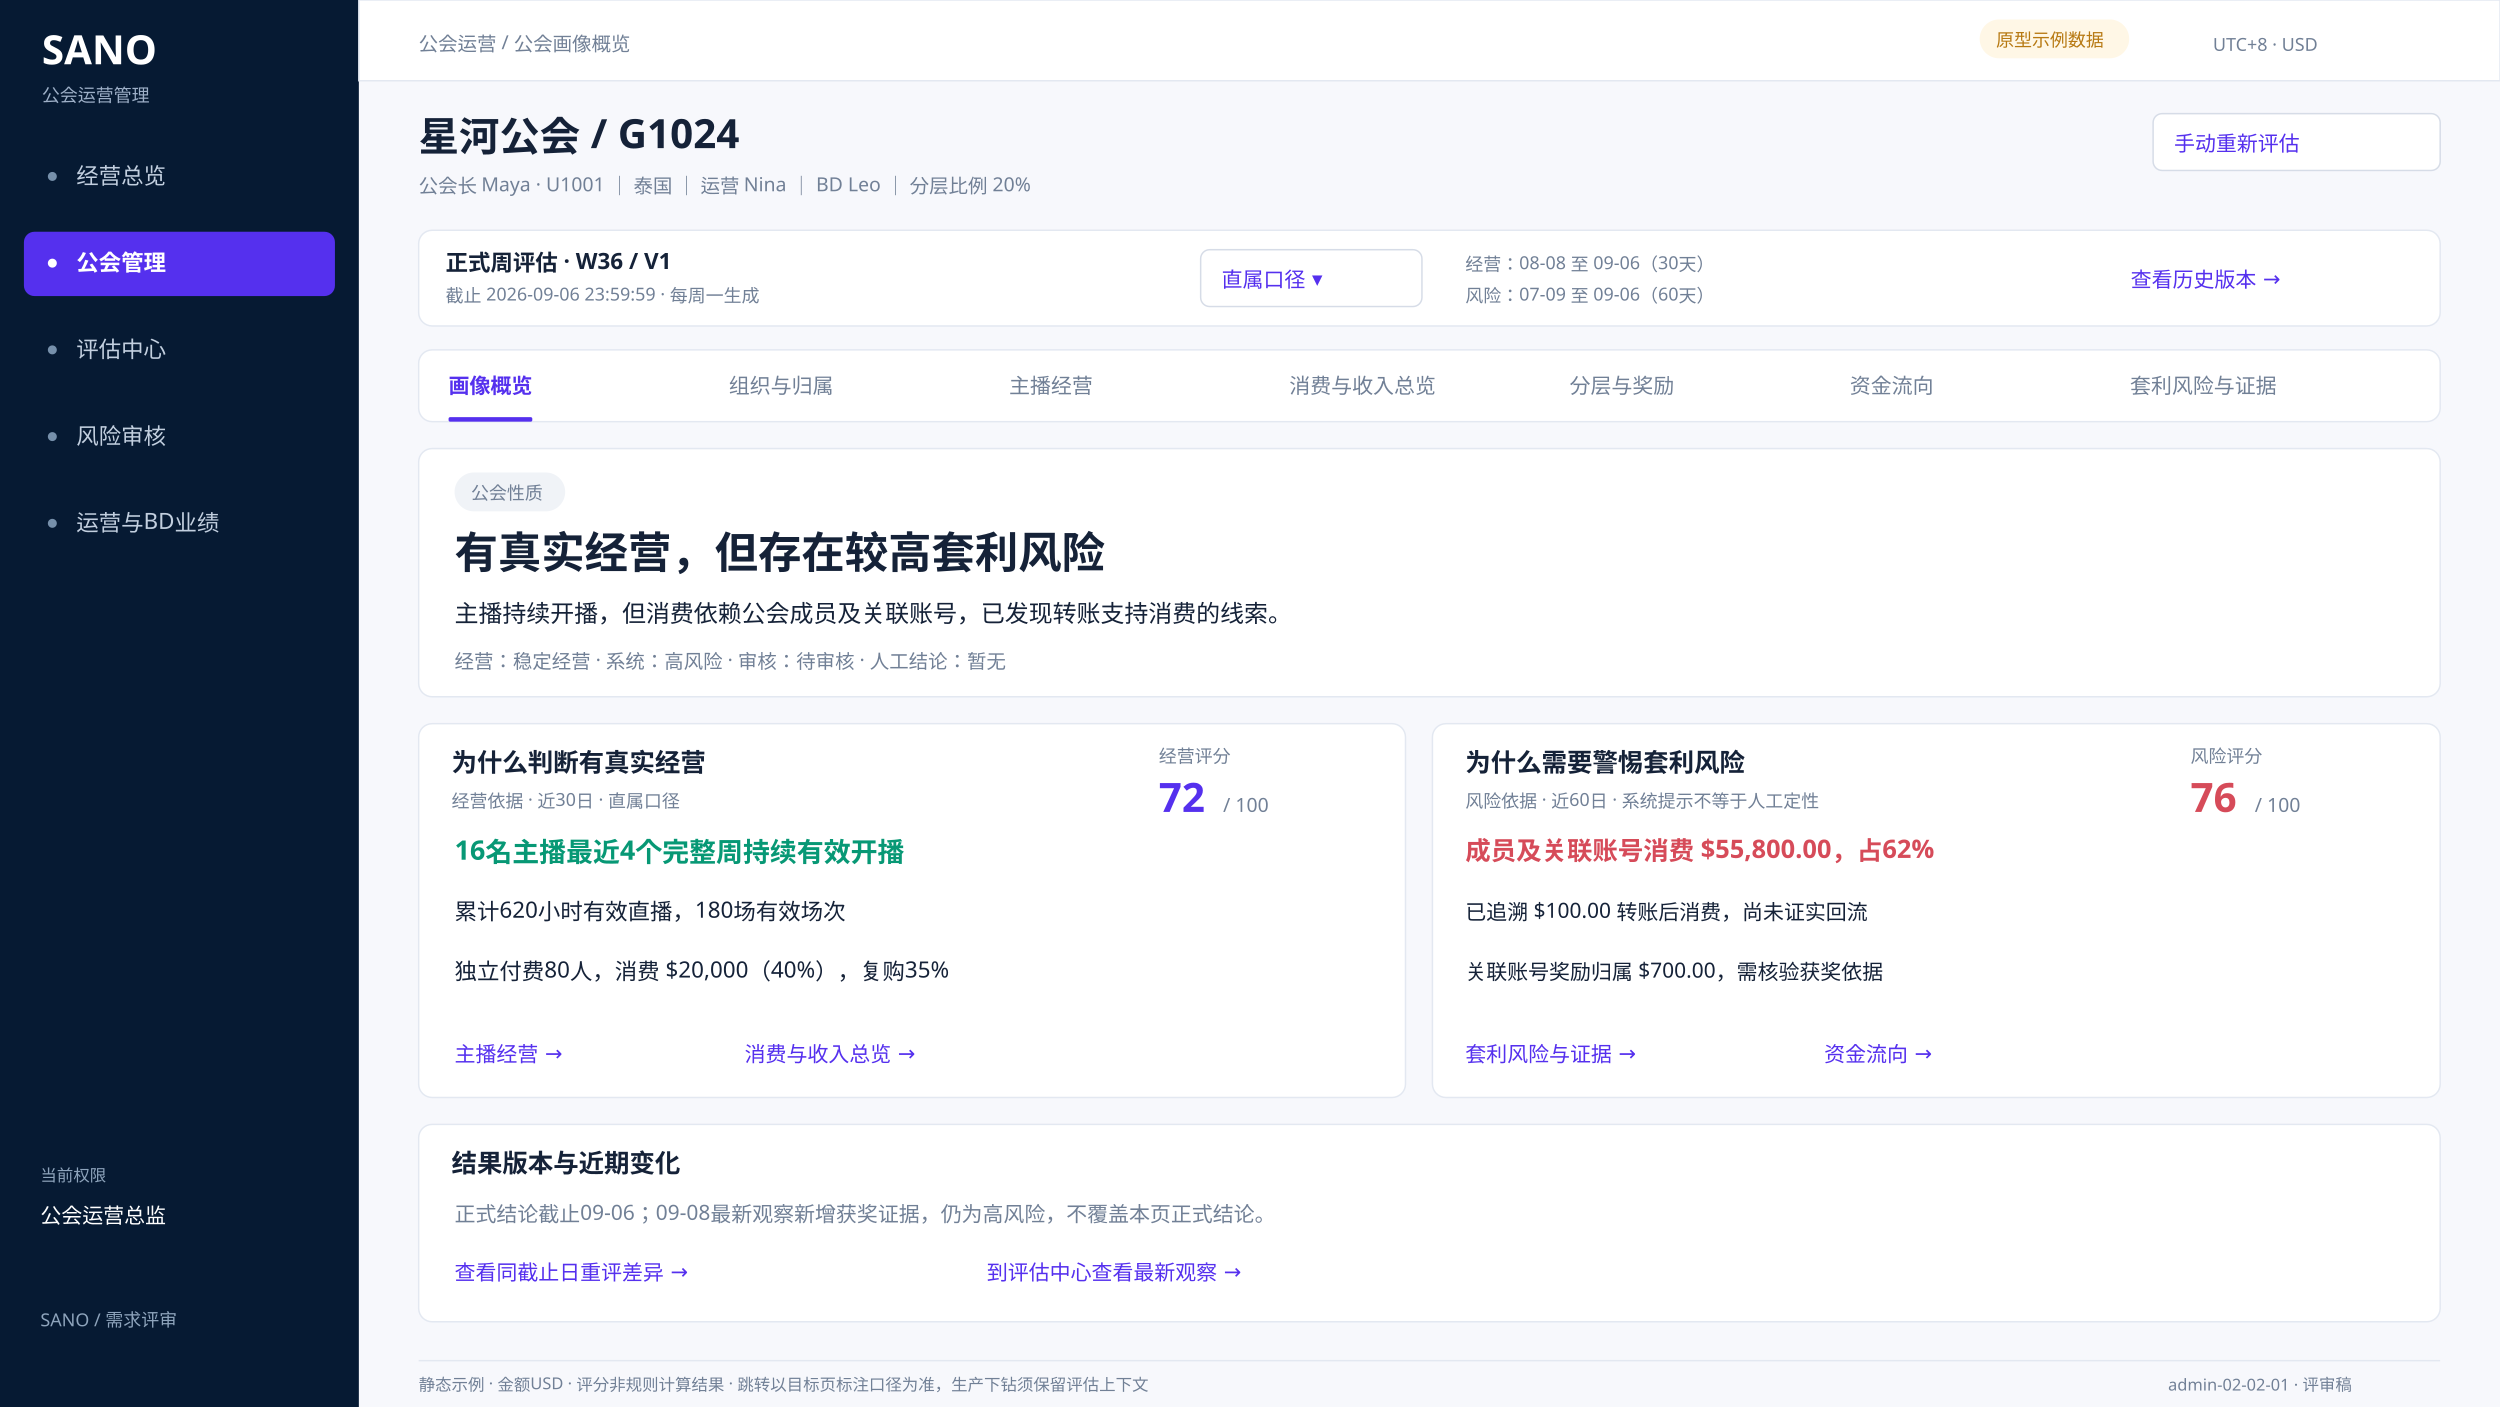
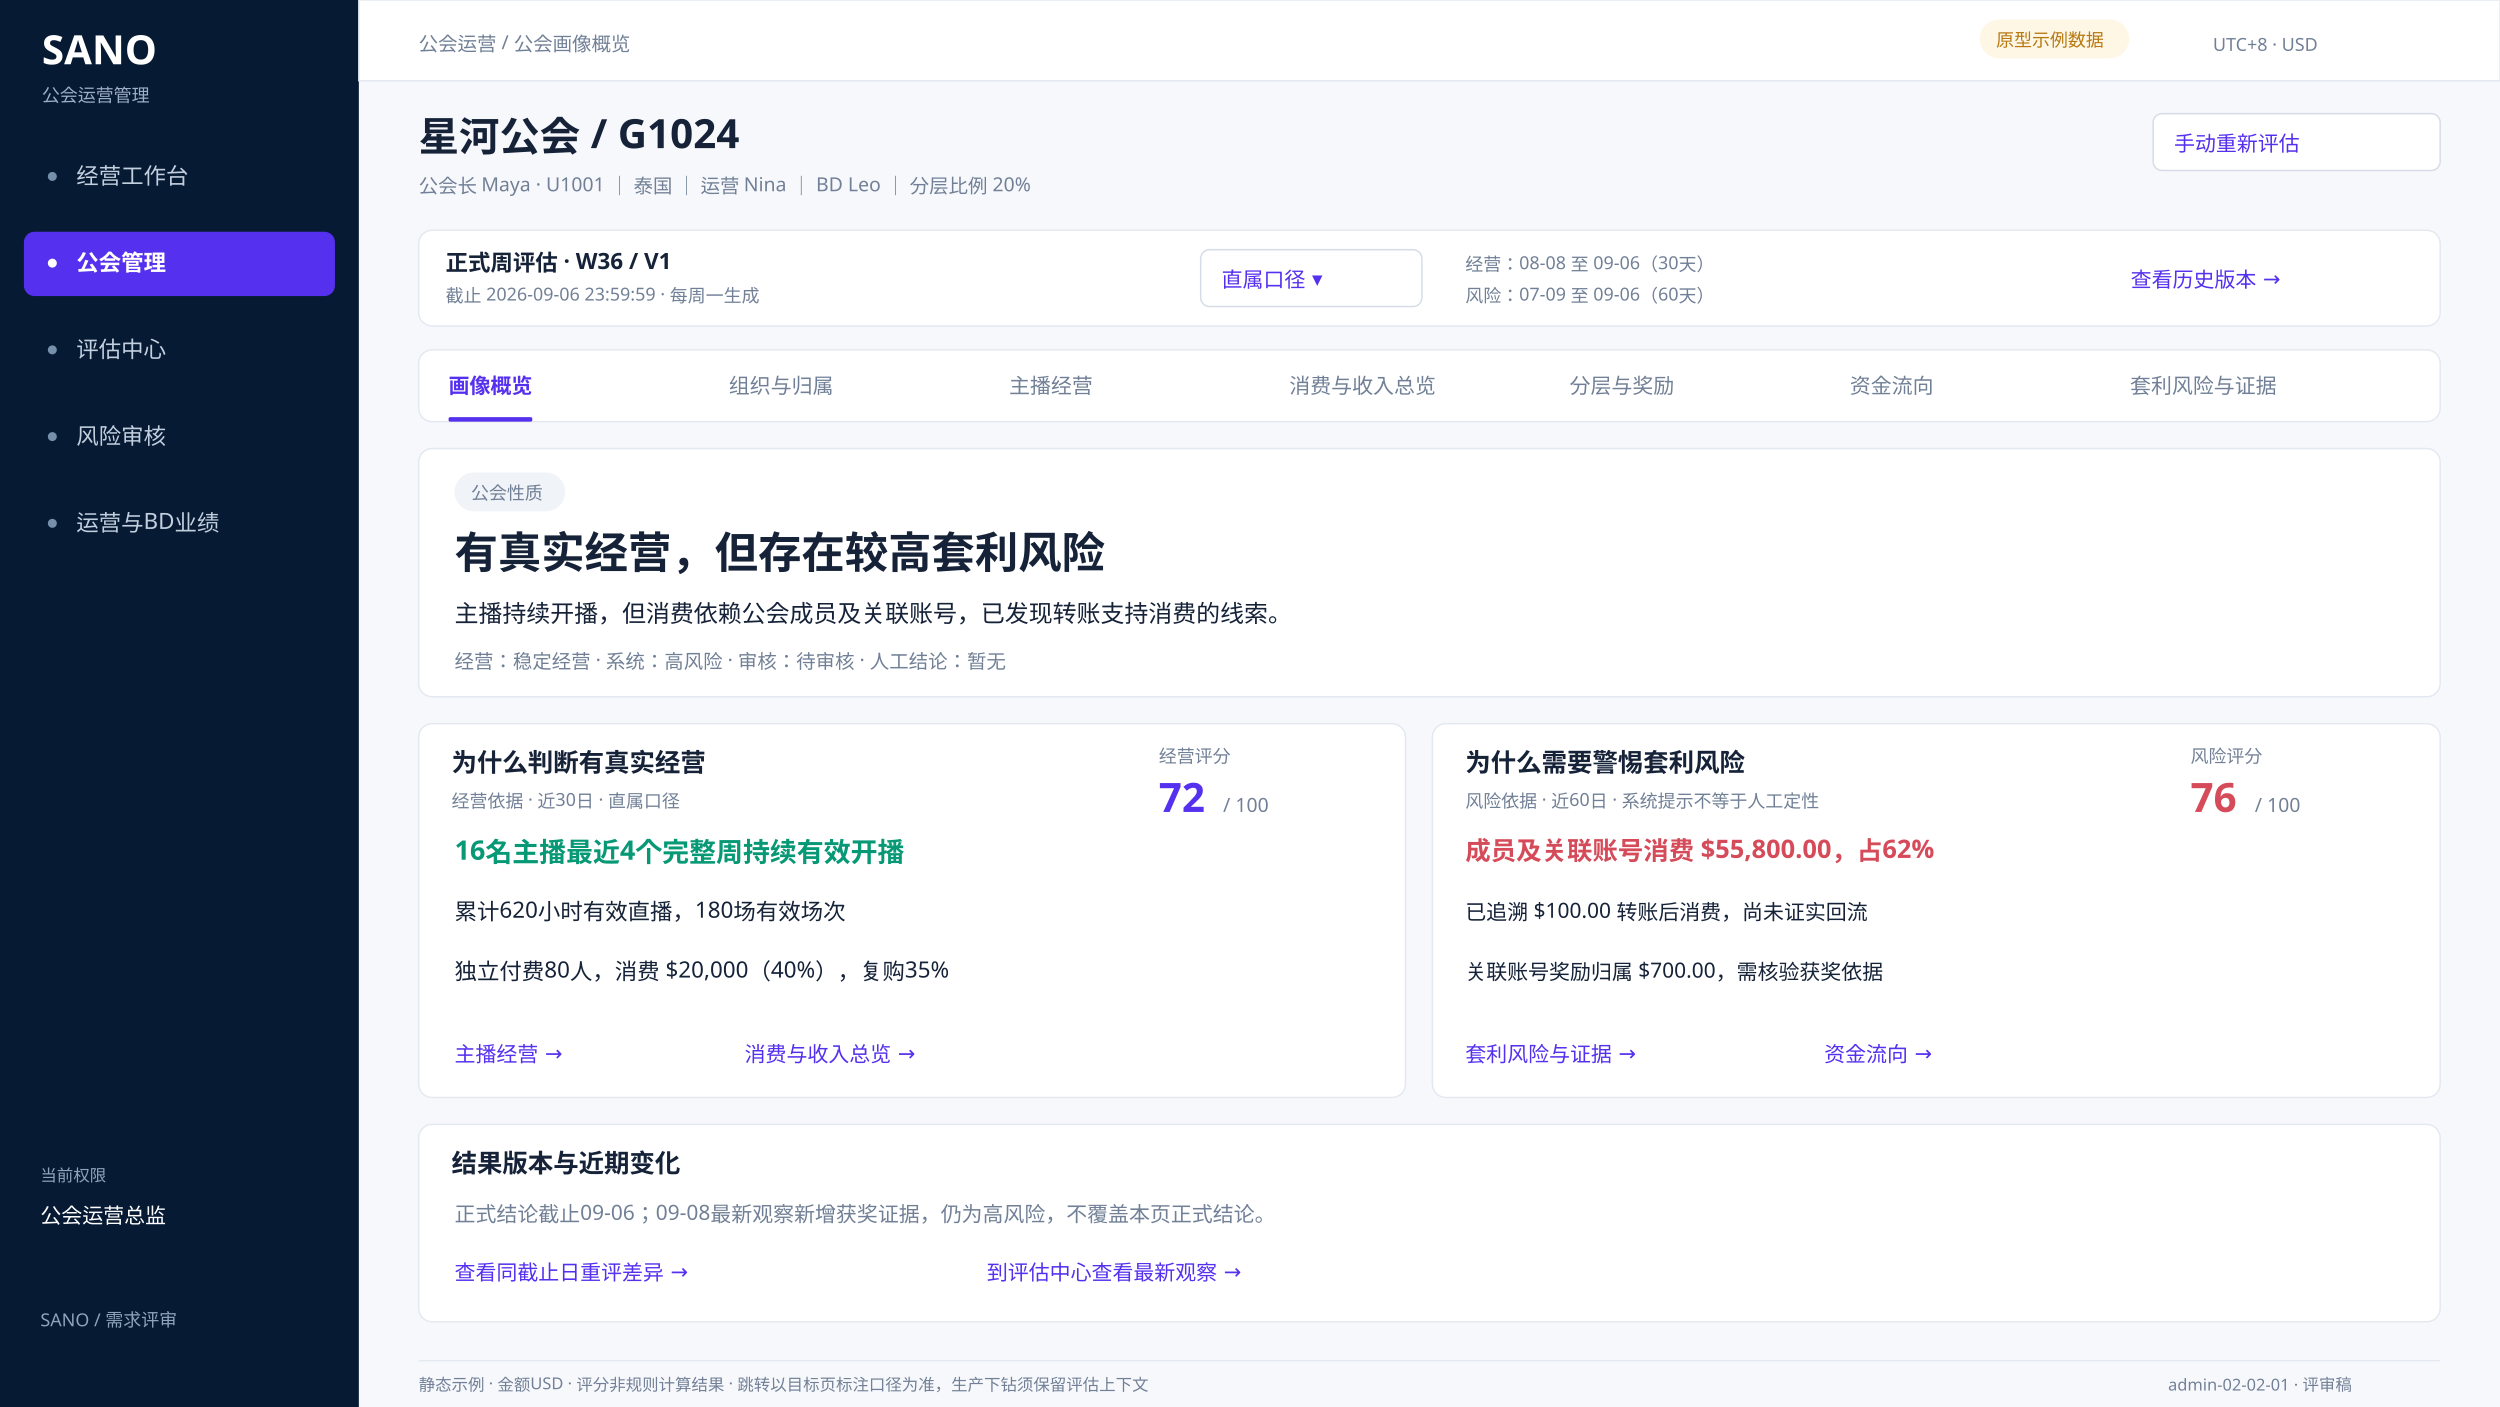
<svg xmlns="http://www.w3.org/2000/svg" width="1672" height="941" viewBox="0 0 1672 941">
  <style>text{font-family:"Microsoft YaHei","Segoe UI",sans-serif}a{cursor:pointer}</style>
  <rect x="0" y="0" width="1672" height="941" rx="0" fill="#F7F8FC" stroke="none" />
  <rect x="0" y="0" width="240" height="941" rx="0" fill="#061A33" stroke="none" />
  <text x="28" y="43" font-size="27" fill="white" font-weight="700">SANO</text>
  <text x="28" y="68" font-size="12" fill="#9DAFC7" font-weight="400">公会运营管理</text>
  <a href="admin-01-01-01-公会经营总览.svg">
    <circle cx="35" cy="118" r="3" fill="#7690AB" />
-     <text x="51" y="123" font-size="15" fill="#C2CFDF" font-weight="400">经营总览</text>
+     <text x="51" y="123" font-size="15" fill="#C2CFDF" font-weight="400">经营工作台</text>
  </a>
  <a href="admin-02-01-01-公会列表.svg">
    <rect x="16" y="155" width="208" height="43" rx="7" fill="#5530EE" stroke="none" />
    <circle cx="35" cy="176" r="3" fill="white" />
    <text x="51" y="181" font-size="15" fill="white" font-weight="600">公会管理</text>
  </a>
  <a href="admin-03-02-01-正式周期评估记录.svg">
    <circle cx="35" cy="234" r="3" fill="#7690AB" />
    <text x="51" y="239" font-size="15" fill="#C2CFDF" font-weight="400">评估中心</text>
  </a>
  <a href="admin-04-01-01-风险审核列表.svg">
    <circle cx="35" cy="292" r="3" fill="#7690AB" />
    <text x="51" y="297" font-size="15" fill="#C2CFDF" font-weight="400">风险审核</text>
  </a>
  <a href="admin-05-01-01-公会运营业绩.svg">
    <circle cx="35" cy="350" r="3" fill="#7690AB" />
    <text x="51" y="355" font-size="15" fill="#C2CFDF" font-weight="400">运营与BD业绩</text>
  </a>
  <text x="27" y="790" font-size="11" fill="#8EA4BC" font-weight="400">当前权限</text>
  <text x="27" y="818" font-size="14" fill="white" font-weight="400">公会运营总监</text>
  <text x="27" y="887" font-size="12" fill="#8EA4BC" font-weight="400">SANO / 需求评审</text>
  <rect x="240" y="0" width="1432" height="54" rx="0" fill="white" stroke="#E3E8F1" />
  <text x="280" y="34" font-size="13" fill="#718096" font-weight="400">公会运营  /  公会画像概览</text>
  <rect x="1324" y="13" width="100" height="26" rx="13" fill="#FFF7E6" stroke="none" />
  <text x="1335" y="31" font-size="12" fill="#B77912" font-weight="500">原型示例数据</text>
  <text x="1480" y="34" font-size="12" fill="#718096" font-weight="400">UTC+8   ·   USD</text>
  <text x="280" y="101" font-size="27" fill="#152238" font-weight="650">星河公会  /  G1024</text>
  <text x="280" y="129" font-size="13" fill="#718096" font-weight="400">公会长 Maya · U1001    ｜    泰国    ｜    运营 Nina    ｜    BD Leo    ｜    分层比例 20%</text>
  <line x1="280" y1="910" x2="1632" y2="910" stroke="#E3E8F1" />
  <text x="280" y="930" font-size="11" fill="#718096" font-weight="400">静态示例 · 金额USD · 评分非规则计算结果 · 跳转以目标页标注口径为准，生产下钻须保留评估上下文</text>
  <text x="1450" y="930" font-size="11" fill="#718096" font-weight="400">admin-02-02-01 · 评审稿</text>
  <a href="admin-03-03-02-手动重新评估弹窗.svg">
    <rect x="1440" y="76" width="192" height="38" rx="6" fill="white" stroke="#D6DCE7" />
    <text x="1454" y="101" font-size="14" fill="#5530EE" font-weight="500">手动重新评估</text>
  </a>
  <rect x="280" y="154" width="1352" height="64" rx="9" fill="white" stroke="#E3E8F1" />
  <text x="298" y="181" font-size="15" fill="#152238" font-weight="600">正式周评估 · W36 / V1</text>
  <text x="298" y="202" font-size="12" fill="#718096" font-weight="400">截止 2026-09-06 23:59:59   ·   每周一生成</text>
  <a href="admin-02-02-03-公会画像全树统计状态.svg">
    <rect x="803" y="167" width="148" height="38" rx="6" fill="white" stroke="#D6DCE7" />
    <text x="817" y="192" font-size="14" fill="#5530EE" font-weight="500">直属口径 ▾</text>
  </a>
  <text x="980" y="181" font-size="12" fill="#718096" font-weight="400">经营：08-08 至 09-06（30天）</text>
  <text x="980" y="202" font-size="12" fill="#718096" font-weight="400">风险：07-09 至 09-06（60天）</text>
  <a href="admin-02-02-02-公会画像历史评估状态.svg">
    <text x="1425" y="192" font-size="14" fill="#5530EE" font-weight="400">查看历史版本 →</text>
  </a>
  <rect x="280" y="234" width="1352" height="48" rx="9" fill="white" stroke="#E3E8F1" />
  <a href="admin-02-02-01-公会画像概览.svg">
    <text x="300" y="263" font-size="14" fill="#5530EE" font-weight="600">画像概览</text>
    <rect x="300" y="279" width="56" height="3" rx="1" fill="#5530EE" stroke="none" />
  </a>
  <a href="admin-02-03-01-组织与归属.svg">
    <text x="487.429" y="263" font-size="14" fill="#718096" font-weight="400">组织与归属</text>
  </a>
  <a href="admin-02-04-01-主播经营.svg">
    <text x="674.857" y="263" font-size="14" fill="#718096" font-weight="400">主播经营</text>
  </a>
  <a href="admin-02-05-01-消费与收入总览.svg">
    <text x="862.286" y="263" font-size="14" fill="#718096" font-weight="400">消费与收入总览</text>
  </a>
  <a href="admin-02-06-01-分层与奖励.svg">
    <text x="1049.714" y="263" font-size="14" fill="#718096" font-weight="400">分层与奖励</text>
  </a>
  <a href="admin-02-07-01-资金流向.svg">
    <text x="1237.143" y="263" font-size="14" fill="#718096" font-weight="400">资金流向</text>
  </a>
  <a href="admin-02-08-01-套利风险与证据.svg">
    <text x="1424.571" y="263" font-size="14" fill="#718096" font-weight="400">套利风险与证据</text>
  </a>
  <rect x="280" y="300" width="1352" height="166" rx="9" fill="white" stroke="#E3E8F1" />
  <rect x="304" y="316" width="74" height="26" rx="13" fill="#F0F3F7" stroke="none" />
  <text x="315" y="334" font-size="12" fill="#718096" font-weight="500">公会性质</text>
  <text x="304" y="380" font-size="29" fill="#152238" font-weight="650">有真实经营，但存在较高套利风险</text>
  <text x="304" y="416" font-size="16" fill="#152238" font-weight="400">主播持续开播，但消费依赖公会成员及关联账号，已发现转账支持消费的线索。</text>
  <text x="304" y="447" font-size="13" fill="#718096" font-weight="400">经营：稳定经营 · 系统：高风险 · 审核：待审核 · 人工结论：暂无</text>
  <rect x="280" y="484" width="660" height="250" rx="9" fill="white" stroke="#E3E8F1" />
  <text x="302" y="516" font-size="17" fill="#152238" font-weight="600">为什么判断有真实经营</text>
  <text x="302" y="540" font-size="12" fill="#718096" font-weight="400">经营依据 · 近30日 · 直属口径</text>
  <text x="775" y="510" font-size="12" fill="#718096" font-weight="400">经营评分</text>
  <text x="775" y="543" font-size="27" fill="#5530EE" font-weight="600">72</text>
  <text x="818" y="543" font-size="13" fill="#718096" font-weight="400">/ 100</text>
  <text x="304" y="575" font-size="18" fill="#079875" font-weight="600">16名主播最近4个完整周持续有效开播</text>
  <text x="304" y="615" font-size="15" fill="#152238" font-weight="400">累计620小时有效直播，180场有效场次</text>
  <text x="304" y="655" font-size="15" fill="#152238" font-weight="400">独立付费80人，消费 $20,000（40%），复购35%</text>
  <a href="admin-02-04-01-主播经营.svg">
    <text x="304" y="710" font-size="14" fill="#5530EE" font-weight="400">主播经营 →</text>
  </a>
  <a href="admin-02-05-01-消费与收入总览.svg">
    <text x="498" y="710" font-size="14" fill="#5530EE" font-weight="400">消费与收入总览 →</text>
  </a>
  <rect x="958" y="484" width="674" height="250" rx="9" fill="white" stroke="#E3E8F1" />
  <text x="980" y="516" font-size="17" fill="#152238" font-weight="600">为什么需要警惕套利风险</text>
  <text x="980" y="540" font-size="12" fill="#718096" font-weight="400">风险依据 · 近60日 · 系统提示不等于人工定性</text>
  <text x="1465" y="510" font-size="12" fill="#718096" font-weight="400">风险评分</text>
  <text x="1465" y="543" font-size="27" fill="#D64B59" font-weight="600">76</text>
  <text x="1508" y="543" font-size="13" fill="#718096" font-weight="400">/ 100</text>
  <text x="980" y="575" font-size="17" fill="#D64B59" font-weight="600">成员及关联账号消费 $55,800.00，占62%</text>
  <text x="980" y="615" font-size="14" fill="#152238" font-weight="400">已追溯 $100.00 转账后消费，尚未证实回流</text>
  <text x="980" y="655" font-size="14" fill="#152238" font-weight="400">关联账号奖励归属 $700.00，需核验获奖依据</text>
  <a href="admin-02-08-01-套利风险与证据.svg">
    <text x="980" y="710" font-size="14" fill="#5530EE" font-weight="400">套利风险与证据 →</text>
  </a>
  <a href="admin-02-07-01-资金流向.svg">
    <text x="1220" y="710" font-size="14" fill="#5530EE" font-weight="400">资金流向 →</text>
  </a>
  <rect x="280" y="752" width="1352" height="132" rx="9" fill="white" stroke="#E3E8F1" />
  <text x="302" y="784" font-size="17" fill="#152238" font-weight="600">结果版本与近期变化</text>
  <text x="304" y="817" font-size="14" fill="#718096" font-weight="400">正式结论截止09-06；09-08最新观察新增获奖证据，仍为高风险，不覆盖本页正式结论。</text>
  <a href="admin-03-03-03-重新评估版本对比.svg">
    <text x="304" y="856" font-size="14" fill="#5530EE" font-weight="400">查看同截止日重评差异 →</text>
  </a>
  <a href="admin-03-01-01-日常风险扫描记录.svg">
    <text x="660" y="856" font-size="14" fill="#5530EE" font-weight="400">到评估中心查看最新观察 →</text>
  </a>
</svg>
